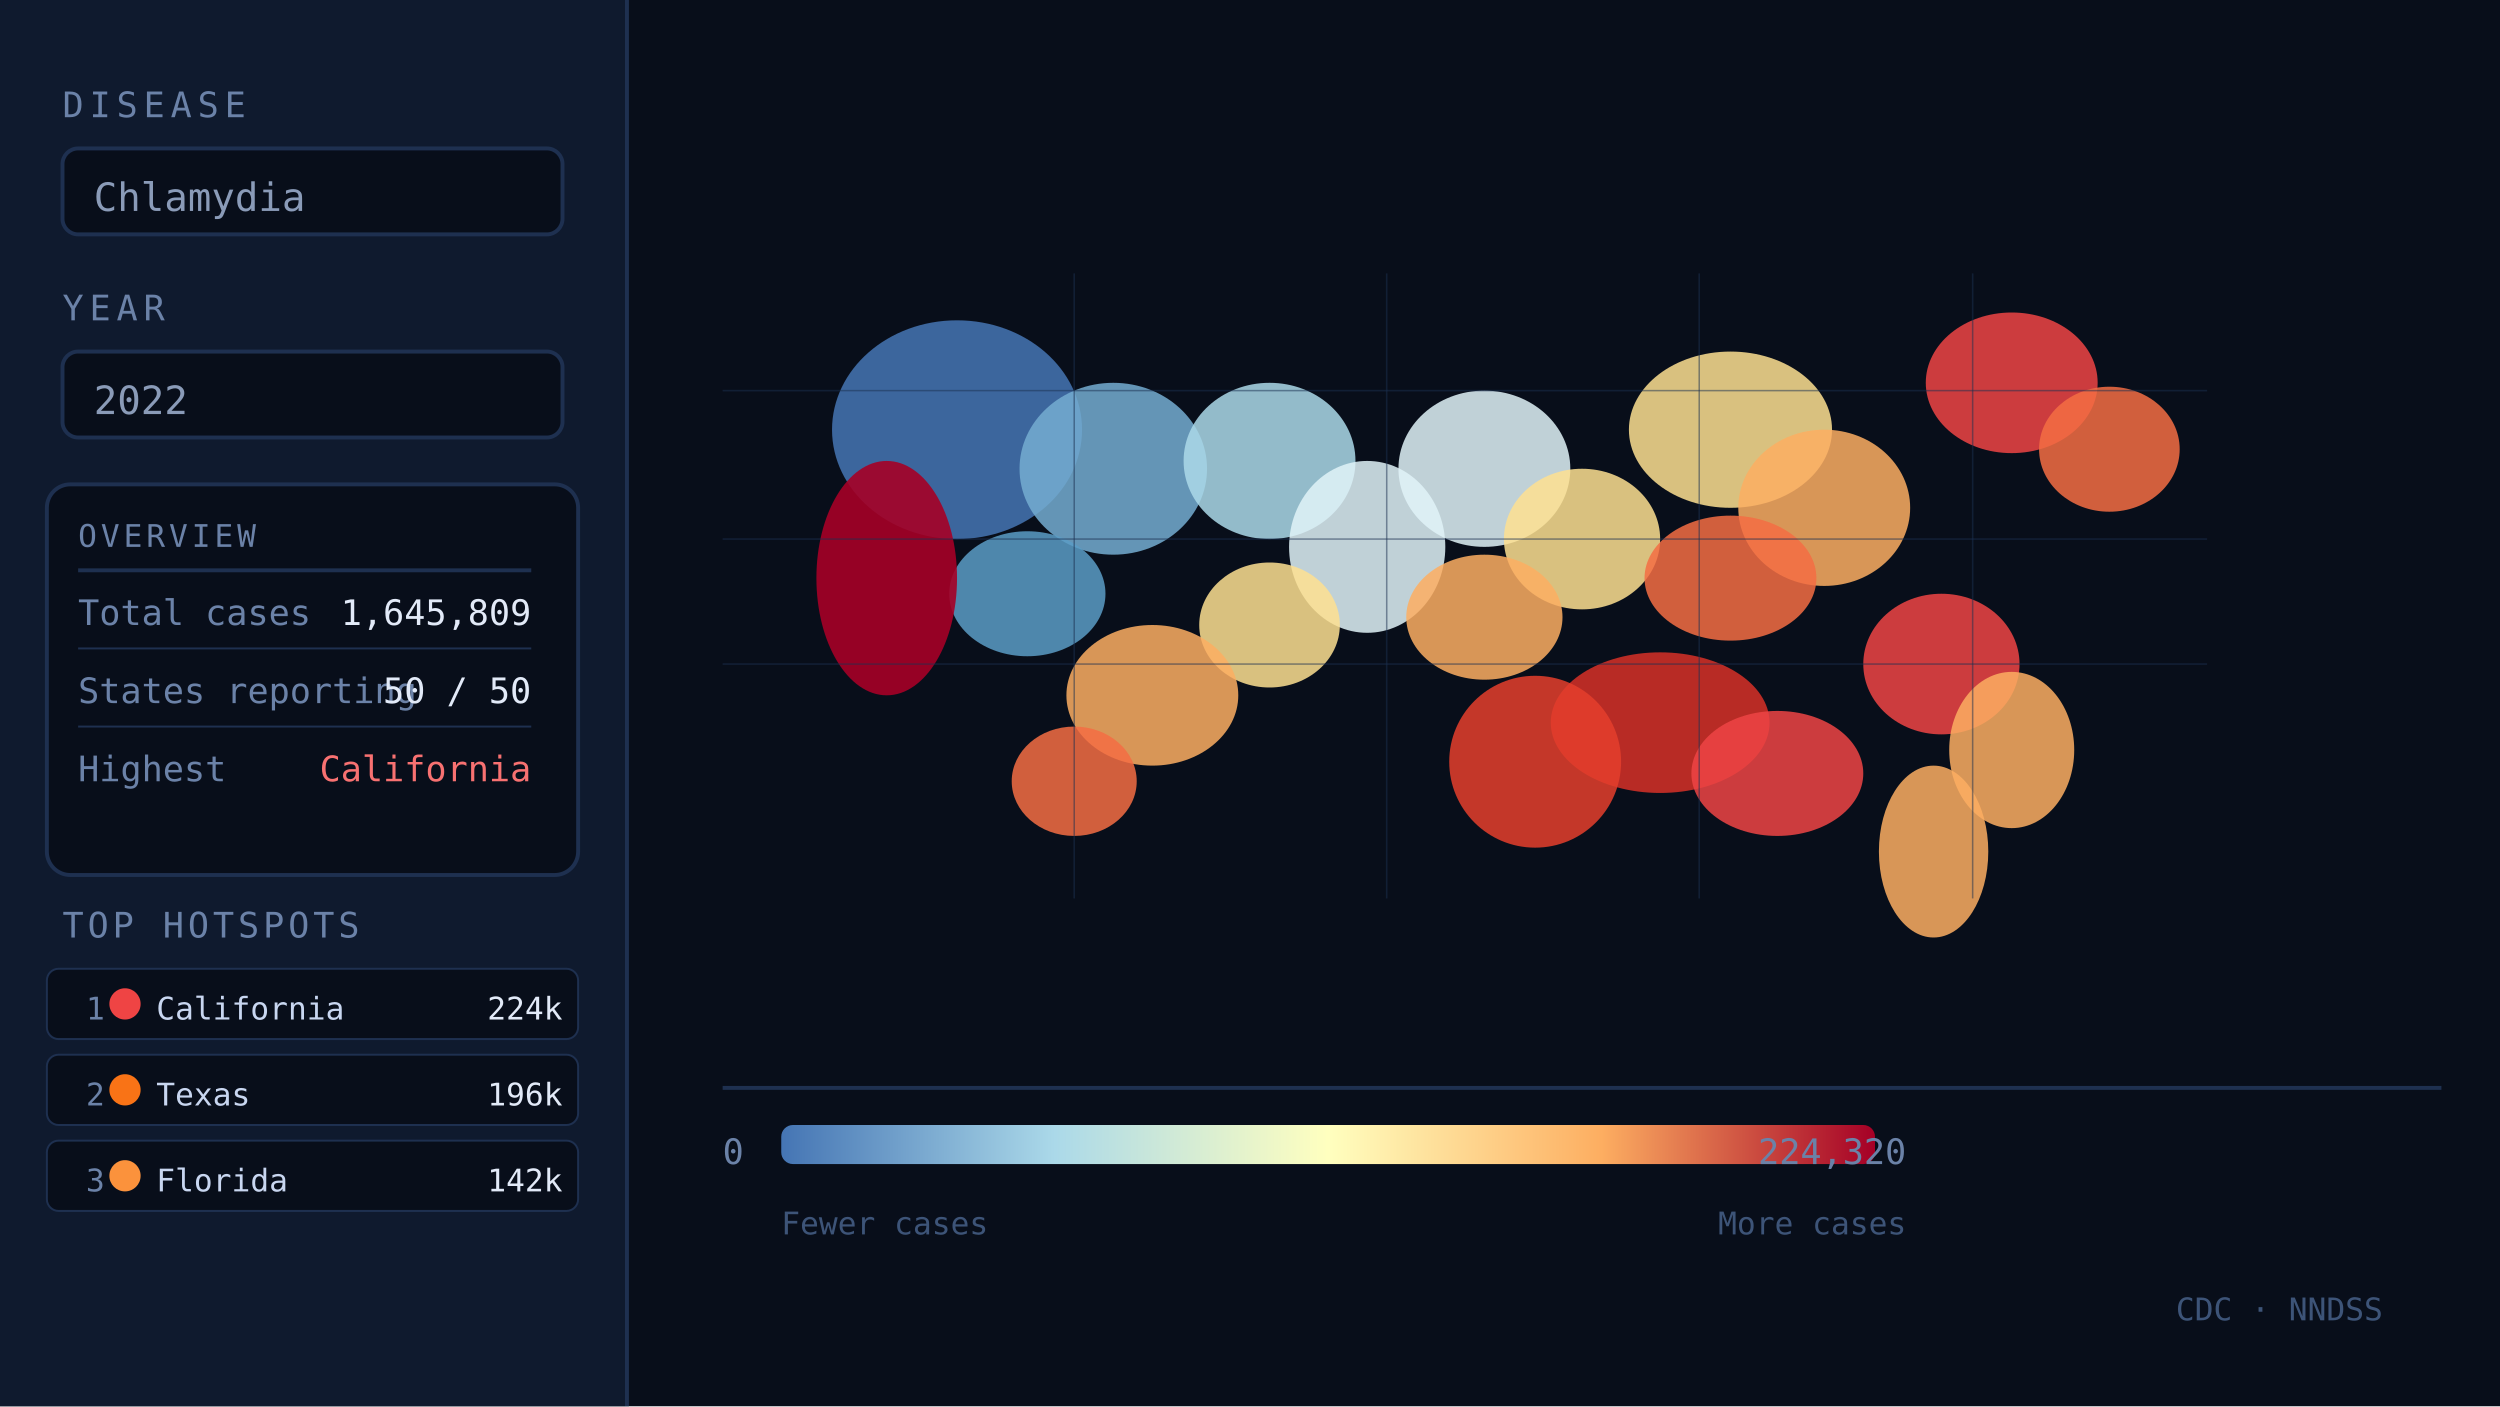
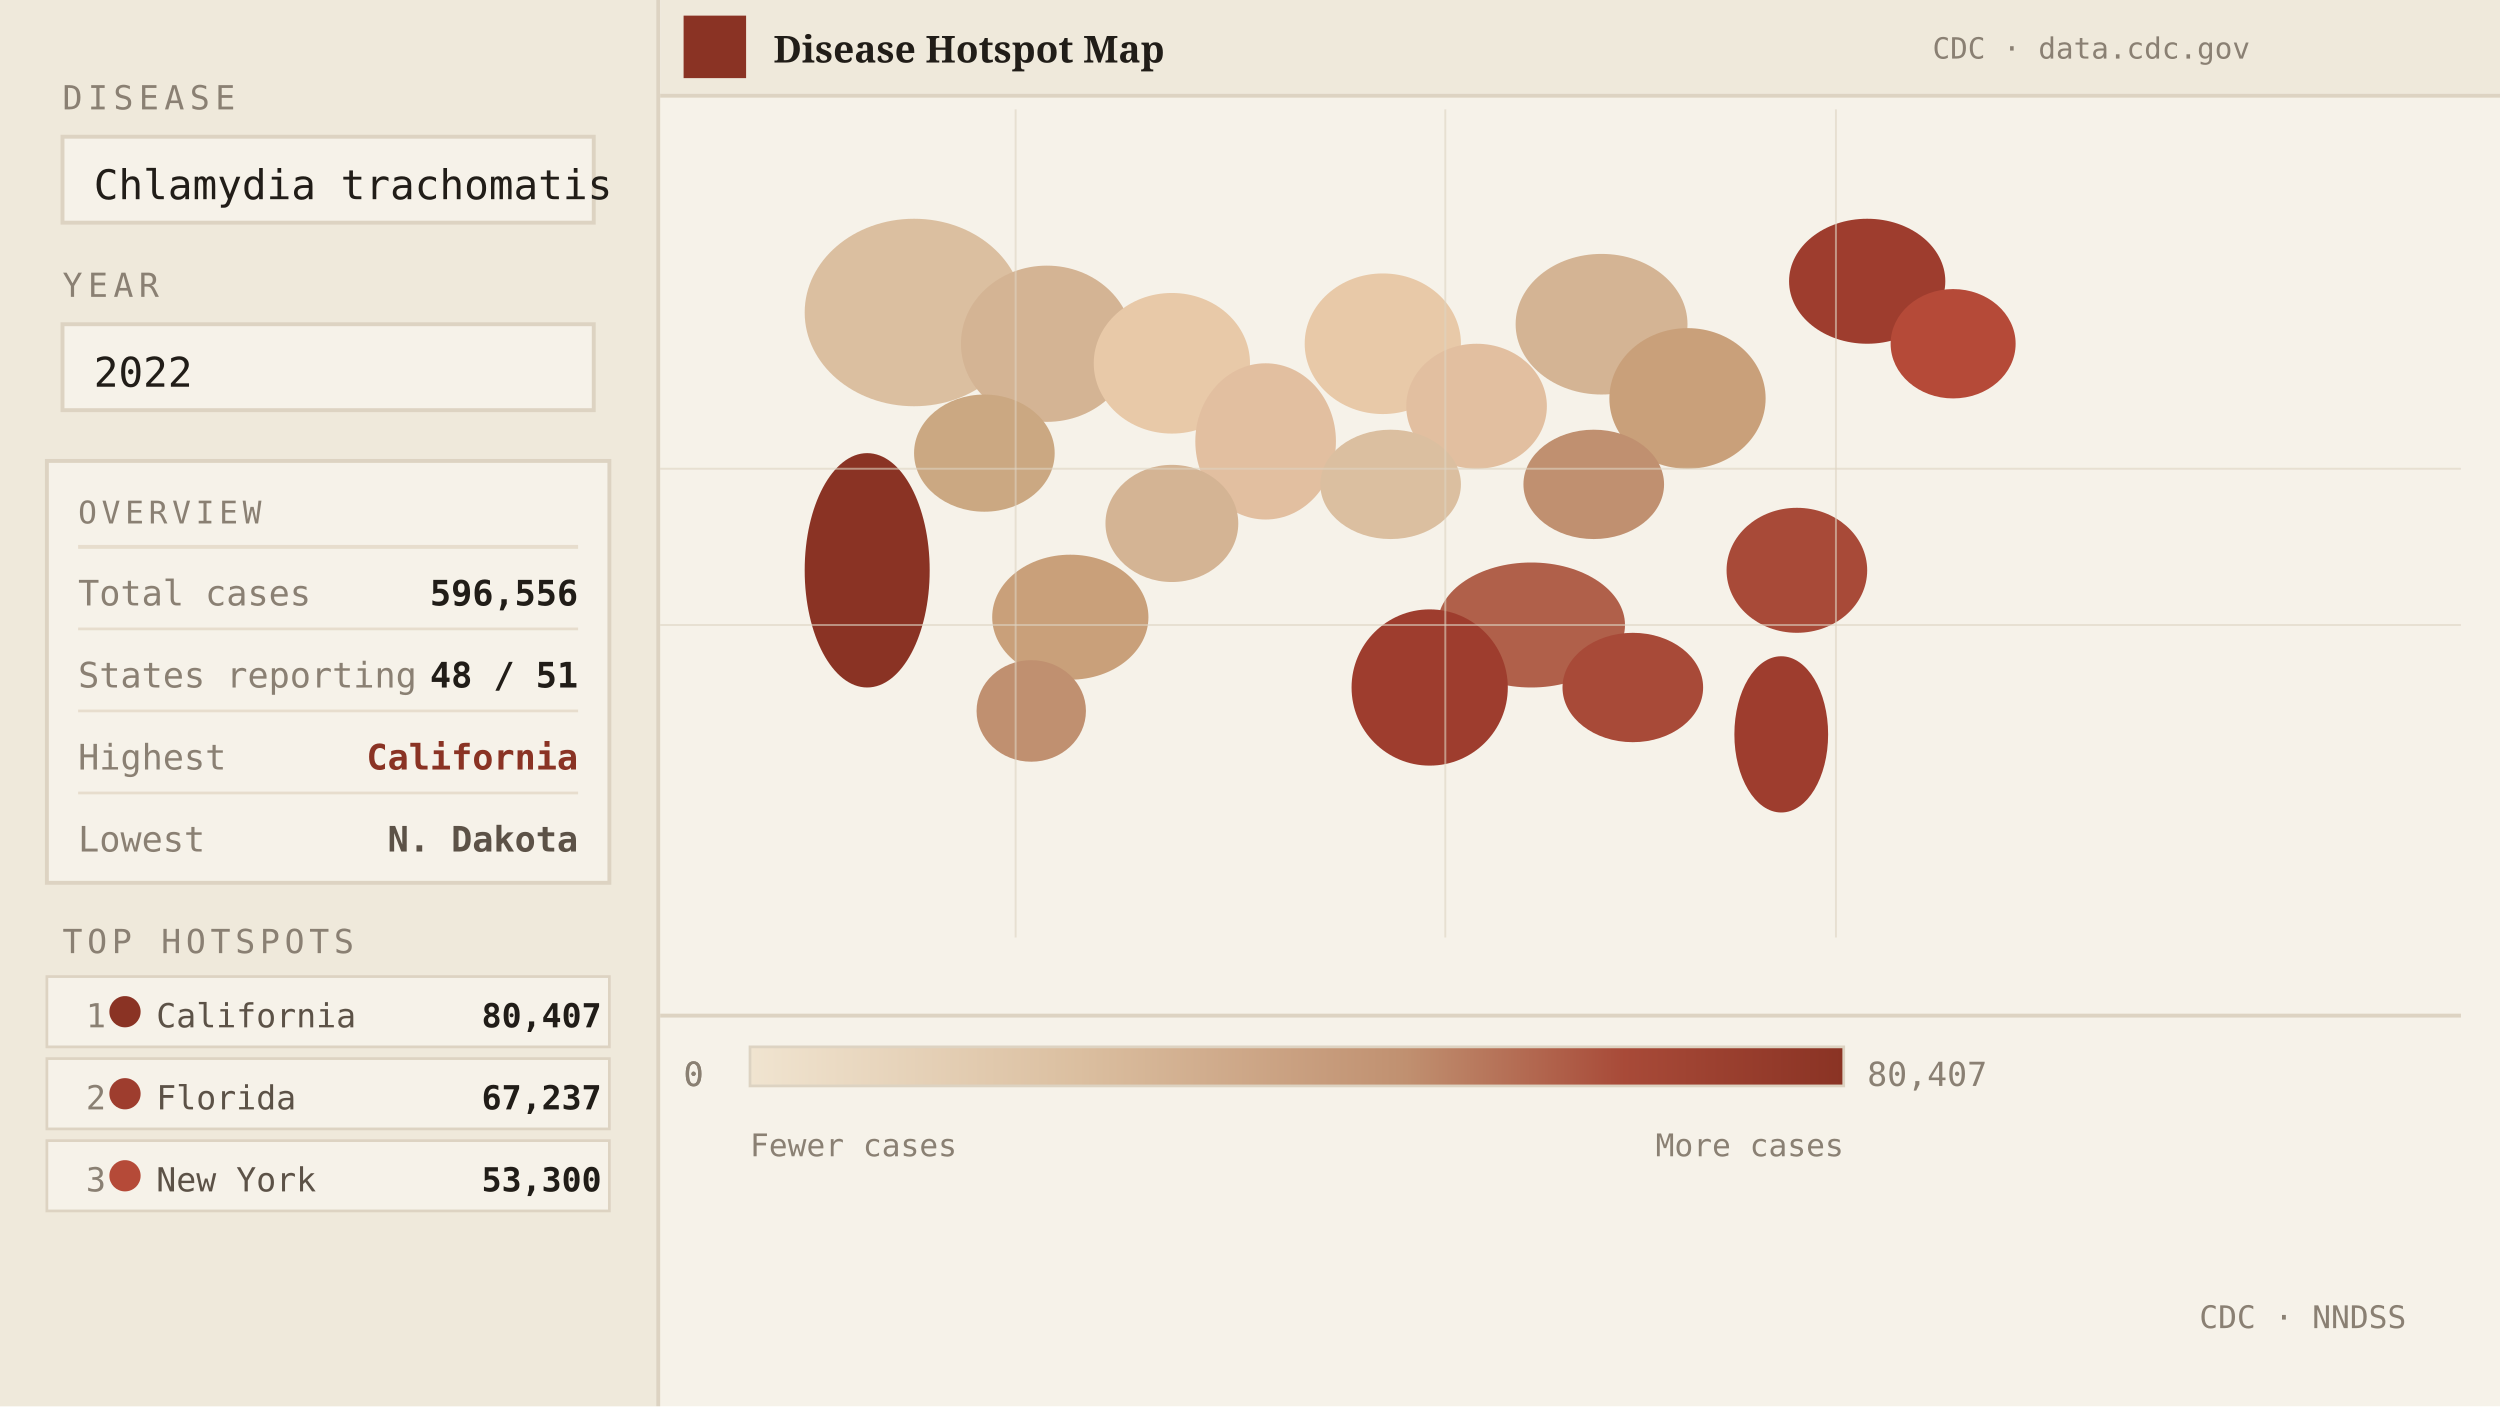
- <svg xmlns="http://www.w3.org/2000/svg" viewBox="0 0 640 360" font-family="'IBM Plex Mono', monospace">
-   <rect width="640" height="360" fill="#080e1a" />
-   <rect x="0" y="0" width="160" height="360" fill="#0f1a2e" />
-   <rect x="160" y="0" width="1" height="360" fill="#1e3050" />
-   <text x="16" y="30" font-size="9" fill="#6b82a8" letter-spacing="1.5" text-transform="uppercase">DISEASE</text>
-   <rect x="16" y="38" width="128" height="22" rx="4" fill="#080e1a" stroke="#1e3050" stroke-width="1" />
-   <text x="24" y="54" font-size="10" fill="#8a9bb8">Chlamydia</text>
-   <text x="16" y="82" font-size="9" fill="#6b82a8" letter-spacing="1.5">YEAR</text>
-   <rect x="16" y="90" width="128" height="22" rx="4" fill="#080e1a" stroke="#1e3050" stroke-width="1" />
-   <text x="24" y="106" font-size="10" fill="#8a9bb8">2022</text>
-   <rect x="12" y="124" width="136" height="100" rx="6" fill="#080e1a" stroke="#1e3050" stroke-width="1" />
-   <text x="20" y="140" font-size="8" fill="#6b82a8" letter-spacing="1">OVERVIEW</text>
-   <line x1="20" y1="146" x2="136" y2="146" stroke="#1e3050" stroke-width="1" />
-   <text x="20" y="160" font-size="9" fill="#6b82a8">Total cases</text>
-   <text x="136" y="160" font-size="9" fill="#e2eaf8" text-anchor="end">1,645,809</text>
-   <line x1="20" y1="166" x2="136" y2="166" stroke="#1e3050" stroke-width="0.5" />
-   <text x="20" y="180" font-size="9" fill="#6b82a8">States reporting</text>
-   <text x="136" y="180" font-size="9" fill="#e2eaf8" text-anchor="end">50 / 50</text>
-   <line x1="20" y1="186" x2="136" y2="186" stroke="#1e3050" stroke-width="0.5" />
-   <text x="20" y="200" font-size="9" fill="#6b82a8">Highest</text>
-   <text x="136" y="200" font-size="9" fill="#f87171" text-anchor="end">California</text>
-   <text x="16" y="240" font-size="9" fill="#6b82a8" letter-spacing="1">TOP HOTSPOTS</text>
-   <rect x="12" y="248" width="136" height="18" rx="3" fill="#080e1a" stroke="#1e3050" stroke-width="0.5" />
-   <text x="22" y="261" font-size="8" fill="#6b82a8">1</text>
-   <circle cx="32" cy="257" r="4" fill="#ef4444" />
-   <text x="40" y="261" font-size="8" fill="#c8d6f0">California</text>
-   <text x="144" y="261" font-size="8" fill="#e2eaf8" text-anchor="end">224k</text>
-   <rect x="12" y="270" width="136" height="18" rx="3" fill="#080e1a" stroke="#1e3050" stroke-width="0.5" />
-   <text x="22" y="283" font-size="8" fill="#6b82a8">2</text>
-   <circle cx="32" cy="279" r="4" fill="#f97316" />
-   <text x="40" y="283" font-size="8" fill="#c8d6f0">Texas</text>
-   <text x="144" y="283" font-size="8" fill="#e2eaf8" text-anchor="end">196k</text>
-   <rect x="12" y="292" width="136" height="18" rx="3" fill="#080e1a" stroke="#1e3050" stroke-width="0.5" />
-   <text x="22" y="305" font-size="8" fill="#6b82a8">3</text>
-   <circle cx="32" cy="301" r="4" fill="#fb923c" />
-   <text x="40" y="305" font-size="8" fill="#c8d6f0">Florida</text>
-   <text x="144" y="305" font-size="8" fill="#e2eaf8" text-anchor="end">142k</text>
-   <g transform="translate(185,30)">
-     <ellipse cx="60" cy="80" rx="32" ry="28" fill="#4575b4" opacity="0.85" />
-     <ellipse cx="100" cy="90" rx="24" ry="22" fill="#74add1" opacity="0.85" />
-     <ellipse cx="78" cy="122" rx="20" ry="16" fill="#5a9cc5" opacity="0.85" />
-     <ellipse cx="140" cy="88" rx="22" ry="20" fill="#abd9e9" opacity="0.85" />
-     <ellipse cx="165" cy="110" rx="20" ry="22" fill="#e0f3f8" opacity="0.85" />
-     <ellipse cx="140" cy="130" rx="18" ry="16" fill="#fee090" opacity="0.85" />
-     <ellipse cx="110" cy="148" rx="22" ry="18" fill="#fdae61" opacity="0.85" />
-     <ellipse cx="90" cy="170" rx="16" ry="14" fill="#f46d43" opacity="0.85" />
-     <ellipse cx="195" cy="90" rx="22" ry="20" fill="#e0f3f8" opacity="0.85" />
-     <ellipse cx="220" cy="108" rx="20" ry="18" fill="#fee090" opacity="0.85" />
-     <ellipse cx="195" cy="128" rx="20" ry="16" fill="#fdae61" opacity="0.85" />
-     <ellipse cx="258" cy="80" rx="26" ry="20" fill="#fee090" opacity="0.85" />
-     <ellipse cx="282" cy="100" rx="22" ry="20" fill="#fdae61" opacity="0.85" />
-     <ellipse cx="258" cy="118" rx="22" ry="16" fill="#f46d43" opacity="0.85" />
-     <ellipse cx="240" cy="155" rx="28" ry="18" fill="#d73027" opacity="0.85" />
-     <ellipse cx="270" cy="168" rx="22" ry="16" fill="#ef4444" opacity="0.85" />
-     <ellipse cx="208" cy="165" rx="22" ry="22" fill="#e53e2b" opacity="0.85" />
-     <ellipse cx="330" cy="68" rx="22" ry="18" fill="#ef4444" opacity="0.85" />
-     <ellipse cx="355" cy="85" rx="18" ry="16" fill="#f46d43" opacity="0.85" />
-     <ellipse cx="312" cy="140" rx="20" ry="18" fill="#ef4444" opacity="0.85" />
-     <ellipse cx="330" cy="162" rx="16" ry="20" fill="#fdae61" opacity="0.85" />
-     <ellipse cx="310" cy="188" rx="14" ry="22" fill="#fdae61" opacity="0.85" />
-     <ellipse cx="42" cy="118" rx="18" ry="30" fill="#a50026" opacity="0.9" />
-     <line x1="0" y1="70" x2="380" y2="70" stroke="#1a2f50" stroke-width="0.4" opacity="0.5" />
-     <line x1="0" y1="108" x2="380" y2="108" stroke="#1a2f50" stroke-width="0.4" opacity="0.5" />
-     <line x1="0" y1="140" x2="380" y2="140" stroke="#1a2f50" stroke-width="0.4" opacity="0.5" />
-     <line x1="90" y1="40" x2="90" y2="200" stroke="#1a2f50" stroke-width="0.4" opacity="0.5" />
-     <line x1="170" y1="40" x2="170" y2="200" stroke="#1a2f50" stroke-width="0.4" opacity="0.5" />
-     <line x1="250" y1="40" x2="250" y2="200" stroke="#1a2f50" stroke-width="0.4" opacity="0.5" />
-     <line x1="320" y1="40" x2="320" y2="200" stroke="#1a2f50" stroke-width="0.4" opacity="0.5" />
+ <svg xmlns="http://www.w3.org/2000/svg" viewBox="0 0 640 360">
+   <rect width="640" height="360" fill="#f6f2e9" />
+   <rect x="0" y="0" width="168" height="360" fill="#efe9db" />
+   <rect x="168" y="0" width="1" height="360" fill="#ddd3c2" />
+   <text x="16" y="28" font-size="8.5" fill="#8a8073" letter-spacing="1.4" font-family="monospace">DISEASE</text>
+   <rect x="16" y="35" width="136" height="22" fill="#f6f2e9" stroke="#ddd3c2" stroke-width="1" />
+   <text x="24" y="51" font-size="10.5" fill="#211d18" font-family="monospace">Chlamydia trachomatis</text>
+   <text x="16" y="76" font-size="8.5" fill="#8a8073" letter-spacing="1.4" font-family="monospace">YEAR</text>
+   <rect x="16" y="83" width="136" height="22" fill="#f6f2e9" stroke="#ddd3c2" stroke-width="1" />
+   <text x="24" y="99" font-size="10.5" fill="#211d18" font-family="monospace">2022</text>
+   <rect x="12" y="118" width="144" height="108" fill="#f6f2e9" stroke="#ddd3c2" stroke-width="1" />
+   <text x="20" y="134" font-size="8" fill="#8a8073" letter-spacing="1.2" font-family="monospace">OVERVIEW</text>
+   <line x1="20" y1="140" x2="148" y2="140" stroke="#e7ddcd" stroke-width="1" />
+   <text x="20" y="155" font-size="9" fill="#8a8073" font-family="monospace">Total cases</text>
+   <text x="148" y="155" font-size="9" fill="#211d18" font-weight="bold" text-anchor="end" font-family="monospace">596,556</text>
+   <line x1="20" y1="161" x2="148" y2="161" stroke="#e7ddcd" stroke-width="0.7" />
+   <text x="20" y="176" font-size="9" fill="#8a8073" font-family="monospace">States reporting</text>
+   <text x="148" y="176" font-size="9" fill="#211d18" font-weight="bold" text-anchor="end" font-family="monospace">48 / 51</text>
+   <line x1="20" y1="182" x2="148" y2="182" stroke="#e7ddcd" stroke-width="0.7" />
+   <text x="20" y="197" font-size="9" fill="#8a8073" font-family="monospace">Highest</text>
+   <text x="148" y="197" font-size="9" fill="#8a3324" font-weight="bold" text-anchor="end" font-family="monospace">California</text>
+   <line x1="20" y1="203" x2="148" y2="203" stroke="#e7ddcd" stroke-width="0.7" />
+   <text x="20" y="218" font-size="9" fill="#8a8073" font-family="monospace">Lowest</text>
+   <text x="148" y="218" font-size="9" fill="#5c5247" font-weight="bold" text-anchor="end" font-family="monospace">N. Dakota</text>
+   <text x="16" y="244" font-size="8.5" fill="#8a8073" letter-spacing="1.2" font-family="monospace">TOP HOTSPOTS</text>
+   <rect x="12" y="250" width="144" height="18" fill="#f6f2e9" stroke="#ddd3c2" stroke-width="0.7" />
+   <text x="22" y="263" font-size="8.5" fill="#8a8073" font-family="monospace">1</text>
+   <circle cx="32" cy="259" r="4" fill="#8a3324" />
+   <text x="40" y="263" font-size="8.5" fill="#5c5247" font-family="monospace">California</text>
+   <text x="154" y="263" font-size="8.5" fill="#211d18" font-weight="bold" text-anchor="end" font-family="monospace">80,407</text>
+   <rect x="12" y="271" width="144" height="18" fill="#f6f2e9" stroke="#ddd3c2" stroke-width="0.7" />
+   <text x="22" y="284" font-size="8.5" fill="#8a8073" font-family="monospace">2</text>
+   <circle cx="32" cy="280" r="4" fill="#9e3d2e" />
+   <text x="40" y="284" font-size="8.5" fill="#5c5247" font-family="monospace">Florida</text>
+   <text x="154" y="284" font-size="8.5" fill="#211d18" font-weight="bold" text-anchor="end" font-family="monospace">67,237</text>
+   <rect x="12" y="292" width="144" height="18" fill="#f6f2e9" stroke="#ddd3c2" stroke-width="0.7" />
+   <text x="22" y="305" font-size="8.5" fill="#8a8073" font-family="monospace">3</text>
+   <circle cx="32" cy="301" r="4" fill="#b54a38" />
+   <text x="40" y="305" font-size="8.5" fill="#5c5247" font-family="monospace">New York</text>
+   <text x="154" y="305" font-size="8.5" fill="#211d18" font-weight="bold" text-anchor="end" font-family="monospace">53,300</text>
+   <g transform="translate(192,28)">
+     <ellipse cx="42" cy="52" rx="28" ry="24" fill="#dbbfa0" />
+     <ellipse cx="76" cy="60" rx="22" ry="20" fill="#d4b494" />
+     <ellipse cx="60" cy="88" rx="18" ry="15" fill="#cba882" />
+     <ellipse cx="30" cy="118" rx="16" ry="30" fill="#8a3324" />
+     <ellipse cx="108" cy="65" rx="20" ry="18" fill="#e8c9a8" />
+     <ellipse cx="132" cy="85" rx="18" ry="20" fill="#e2bfa0" />
+     <ellipse cx="108" cy="106" rx="17" ry="15" fill="#d4b494" />
+     <ellipse cx="82" cy="130" rx="20" ry="16" fill="#c9a07a" />
+     <ellipse cx="72" cy="154" rx="14" ry="13" fill="#c09070" />
+     <ellipse cx="162" cy="60" rx="20" ry="18" fill="#e8c9a8" />
+     <ellipse cx="186" cy="76" rx="18" ry="16" fill="#e2bfa0" />
+     <ellipse cx="164" cy="96" rx="18" ry="14" fill="#dbbfa0" />
+     <ellipse cx="218" cy="55" rx="22" ry="18" fill="#d4b494" />
+     <ellipse cx="240" cy="74" rx="20" ry="18" fill="#c9a07a" />
+     <ellipse cx="216" cy="96" rx="18" ry="14" fill="#c09070" />
+     <ellipse cx="200" cy="132" rx="24" ry="16" fill="#b0604a" />
+     <ellipse cx="226" cy="148" rx="18" ry="14" fill="#a84a38" />
+     <ellipse cx="174" cy="148" rx="20" ry="20" fill="#9e3d2e" />
+     <ellipse cx="286" cy="44" rx="20" ry="16" fill="#9e3d2e" />
+     <ellipse cx="308" cy="60" rx="16" ry="14" fill="#b54a38" />
+     <ellipse cx="268" cy="118" rx="18" ry="16" fill="#a84a38" />
+     <ellipse cx="264" cy="160" rx="12" ry="20" fill="#9e3d2e" />
  </g>
-   <rect x="185" y="278" width="440" height="1" fill="#1e3050" />
-   <text x="185" y="298" font-size="9" fill="#6b82a8">0</text>
+   <line x1="169" y1="120" x2="630" y2="120" stroke="#ddd3c2" stroke-width="0.5" opacity="0.6" />
+   <line x1="169" y1="160" x2="630" y2="160" stroke="#ddd3c2" stroke-width="0.5" opacity="0.6" />
+   <line x1="260" y1="28" x2="260" y2="240" stroke="#ddd3c2" stroke-width="0.5" opacity="0.6" />
+   <line x1="370" y1="28" x2="370" y2="240" stroke="#ddd3c2" stroke-width="0.5" opacity="0.6" />
+   <line x1="470" y1="28" x2="470" y2="240" stroke="#ddd3c2" stroke-width="0.5" opacity="0.6" />
+   <line x1="169" y1="260" x2="630" y2="260" stroke="#ddd3c2" stroke-width="1" />
+   <text x="175" y="278" font-size="8.5" fill="#8a8073" font-family="monospace">0</text>
  <defs>
-     <linearGradient id="lg" x1="0" y1="0" x2="1" y2="0">
-       <stop offset="0%" stop-color="#4575b4" />
-       <stop offset="25%" stop-color="#abd9e9" />
-       <stop offset="50%" stop-color="#ffffbf" />
-       <stop offset="75%" stop-color="#fdae61" />
-       <stop offset="100%" stop-color="#a50026" />
+     <linearGradient id="oxGrad" x1="0" y1="0" x2="1" y2="0">
+       <stop offset="0%" stop-color="#f0e4d0" />
+       <stop offset="30%" stop-color="#dbbfa0" />
+       <stop offset="60%" stop-color="#c09070" />
+       <stop offset="80%" stop-color="#a84a38" />
+       <stop offset="100%" stop-color="#8a3324" />
    </linearGradient>
  </defs>
-   <rect x="200" y="288" width="280" height="10" rx="3" fill="url(#lg)" />
-   <text x="488" y="298" font-size="9" fill="#6b82a8" text-anchor="end">224,320</text>
-   <text x="200" y="316" font-size="8" fill="#3d5478">Fewer cases</text>
-   <text x="488" y="316" font-size="8" fill="#3d5478" text-anchor="end">More cases</text>
-   <text x="610" y="338" font-size="8" fill="#3d5478" text-anchor="end">CDC · NNDSS</text>
+   <rect x="192" y="268" width="280" height="10" fill="url(#oxGrad)" stroke="#ddd3c2" stroke-width="0.7" />
+   <text x="478" y="278" font-size="8.5" fill="#8a8073" font-family="monospace">80,407</text>
+   <text x="192" y="296" font-size="8" fill="#8a8073" font-family="monospace">Fewer cases</text>
+   <text x="472" y="296" font-size="8" fill="#8a8073" font-family="monospace" text-anchor="end">More cases</text>
+   <text x="175" y="278" font-size="8.5" fill="#8a8073" font-family="monospace">0</text>
+   <text x="616" y="340" font-size="8" fill="#8a8073" font-family="monospace" text-anchor="end">CDC · NNDSS</text>
+   <rect x="169" y="0" width="471" height="24" fill="#efe9db" />
+   <rect x="169" y="24" width="471" height="1" fill="#ddd3c2" />
+   <rect x="175" y="4" width="16" height="16" fill="#8a3324" />
+   <text x="198" y="16" font-size="9.5" fill="#211d18" font-family="Georgia, serif" font-weight="600">Disease Hotspot Map</text>
+   <text x="576" y="15" font-size="7.5" fill="#8a8073" font-family="monospace" text-anchor="end">CDC · data.cdc.gov</text>
</svg>
